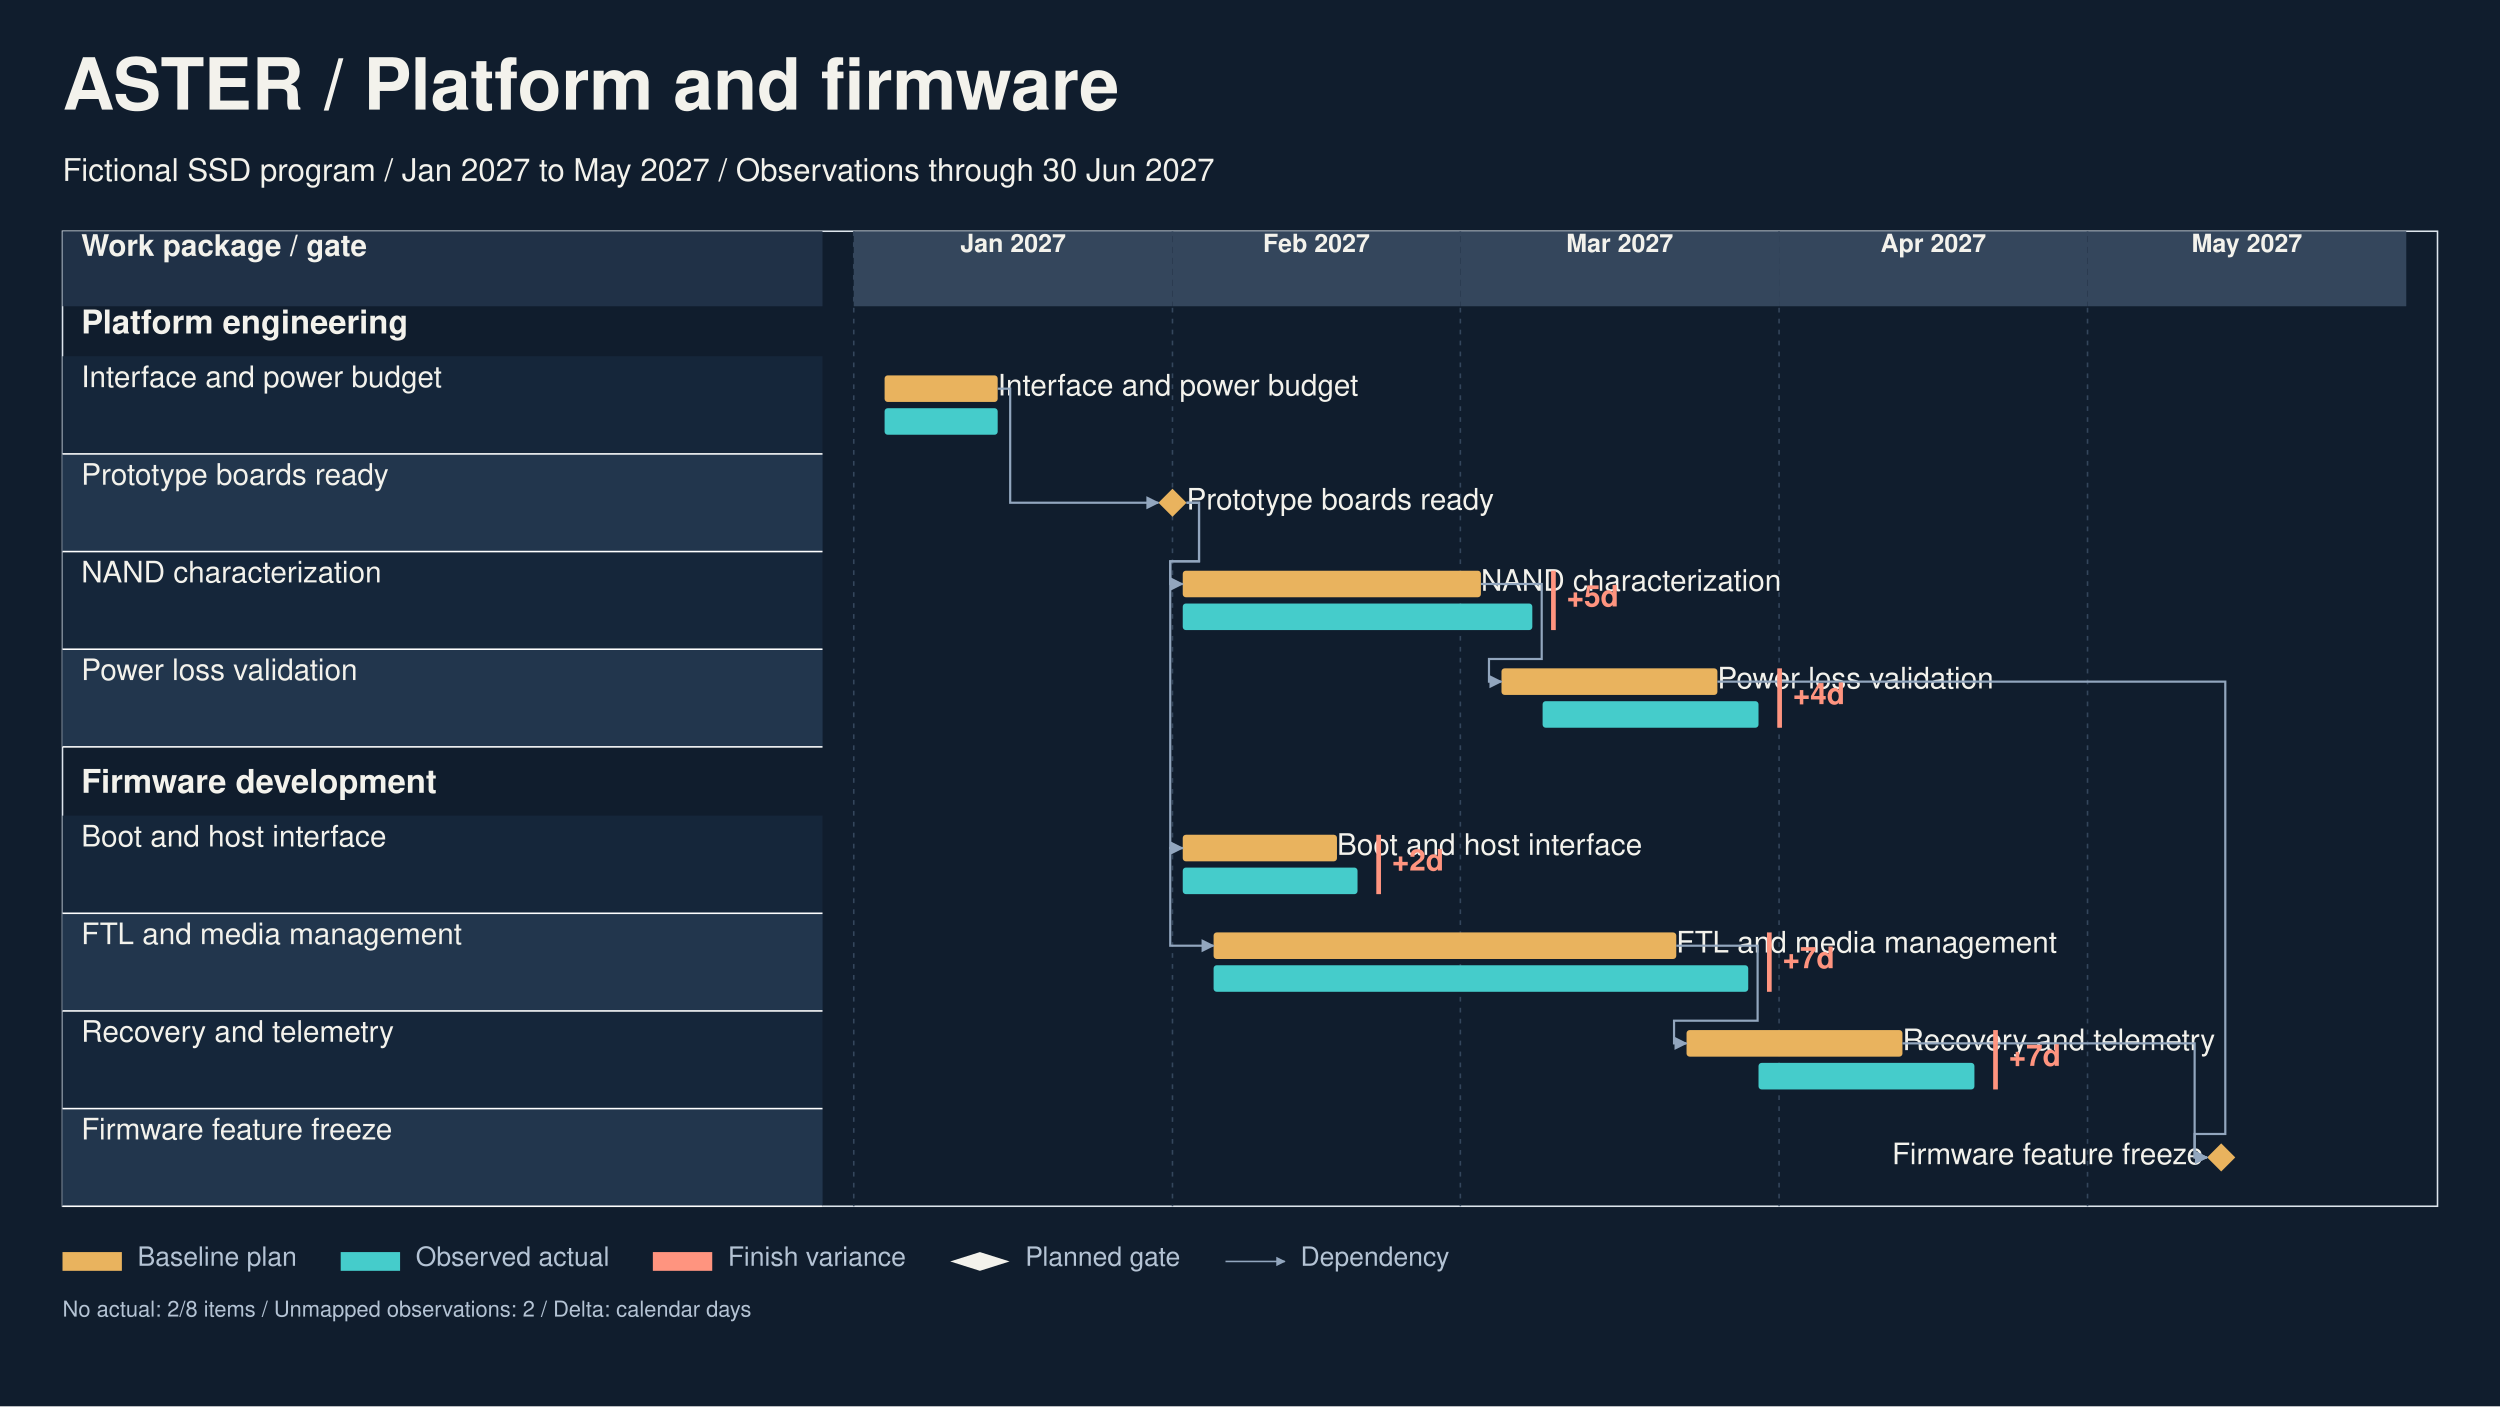
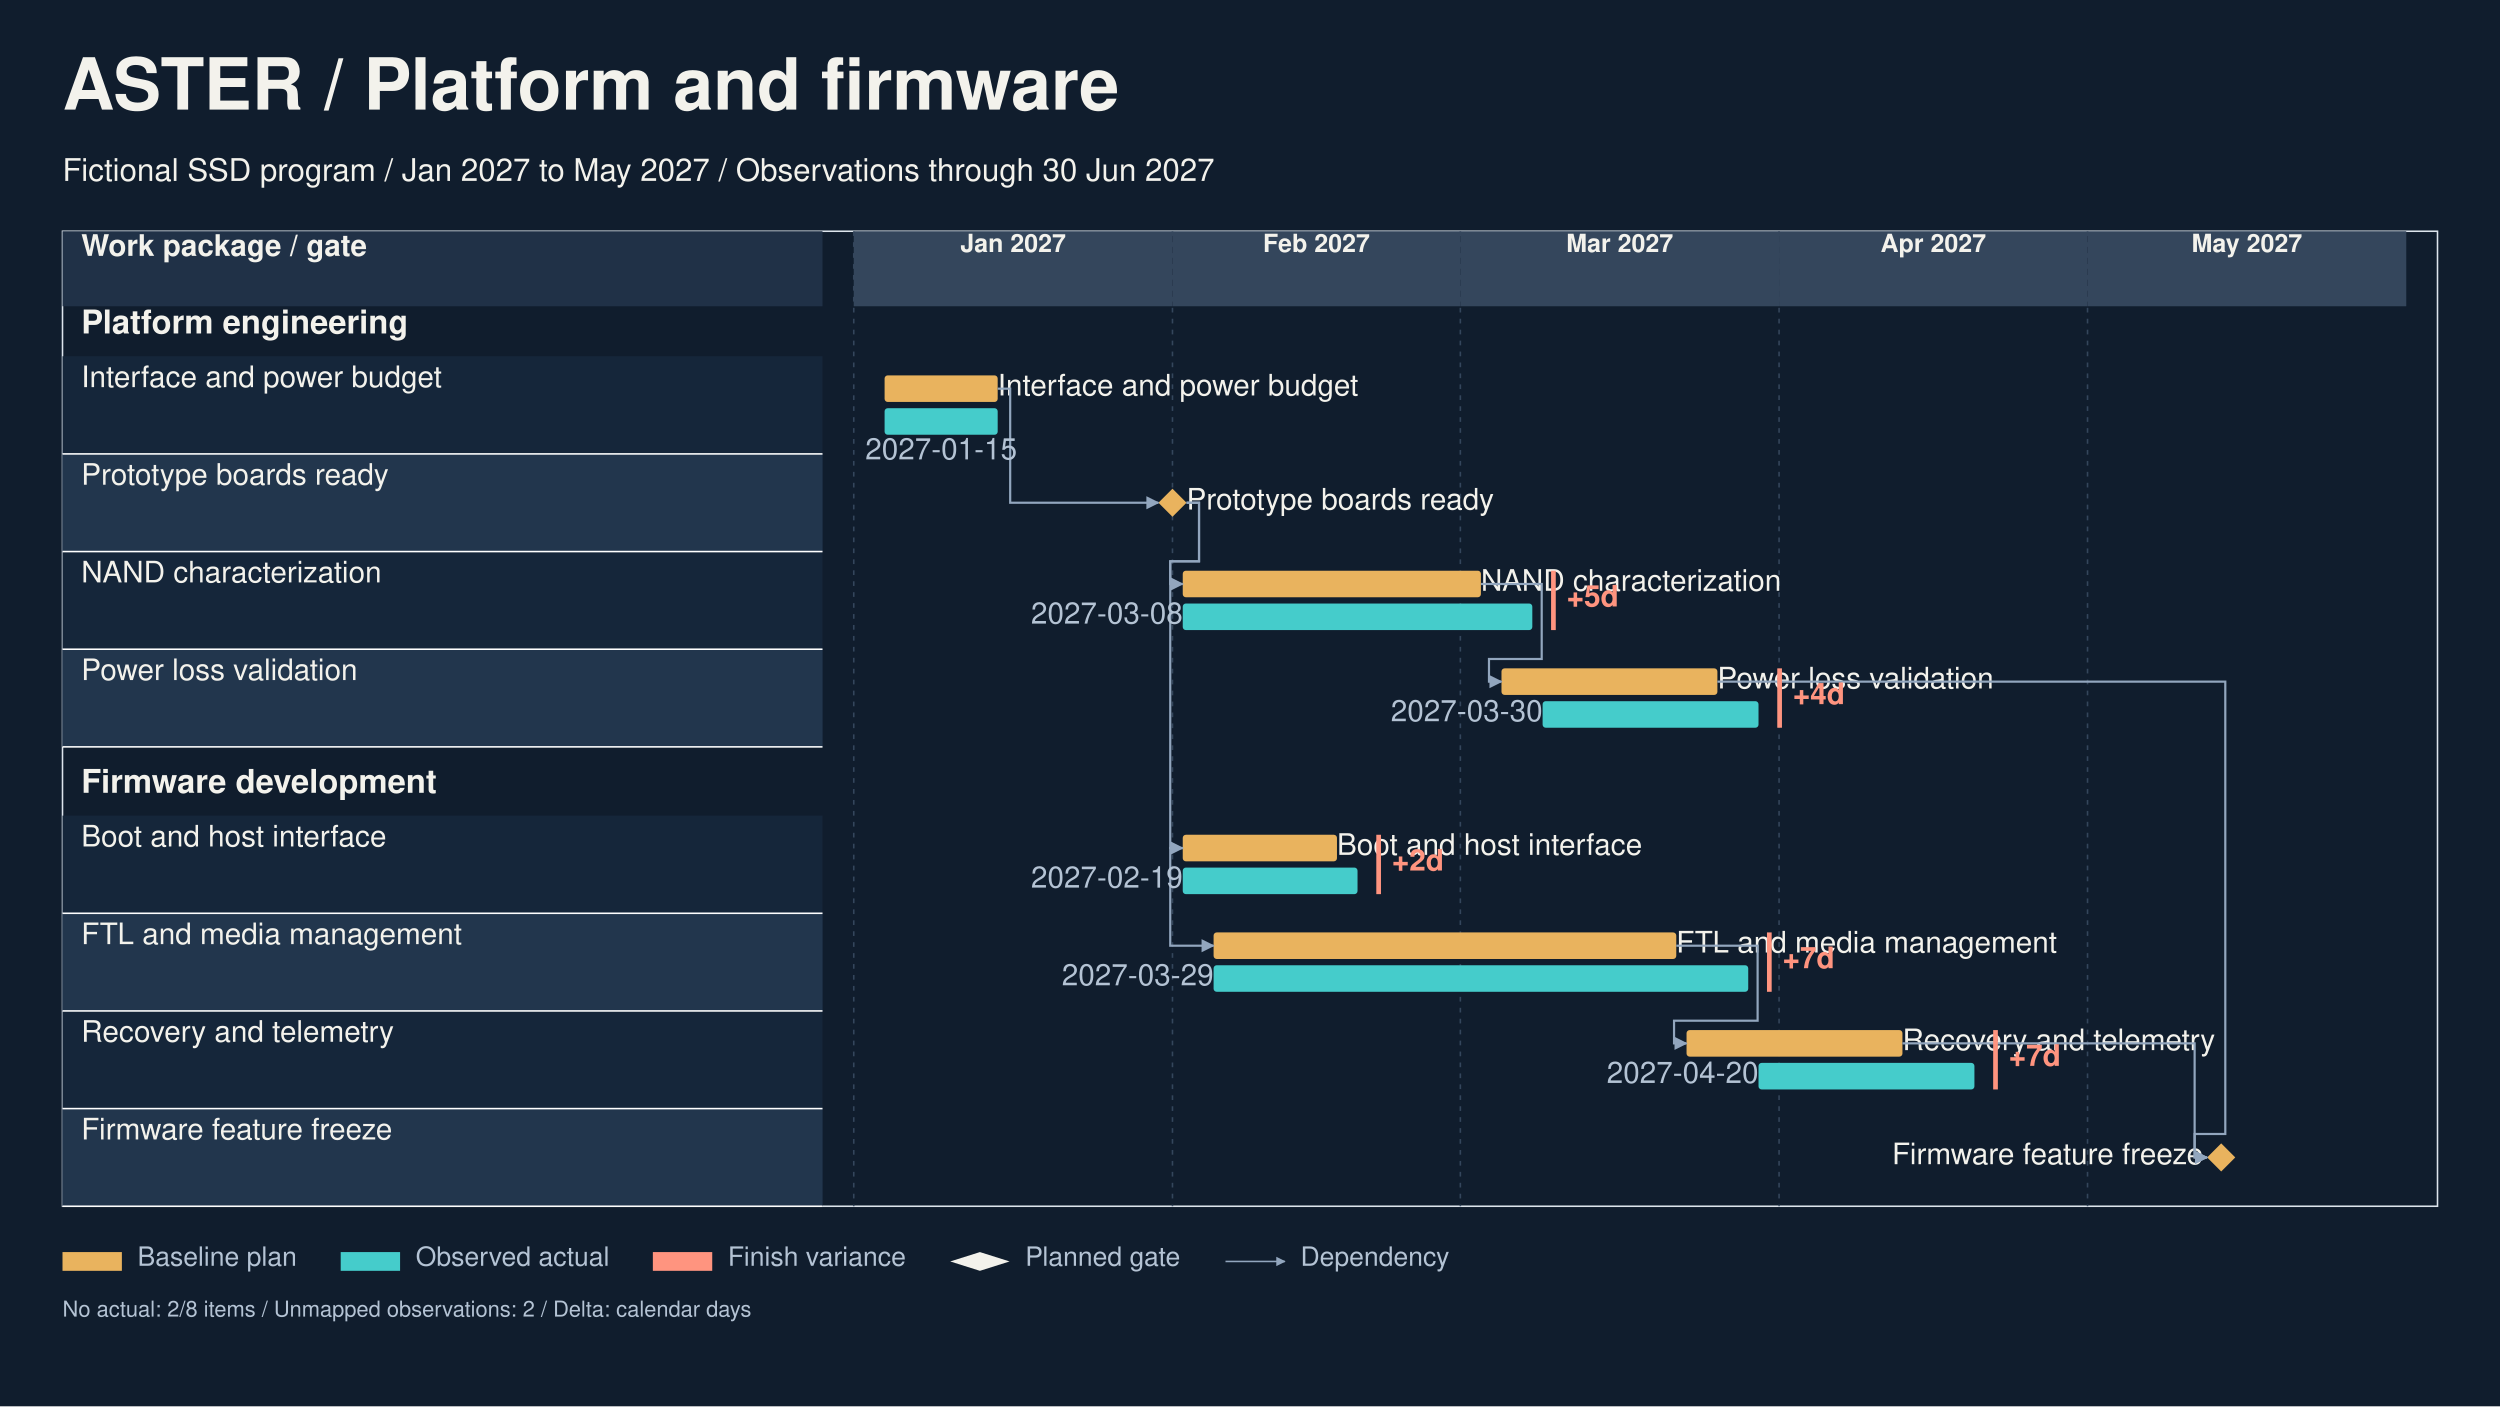
<svg xmlns="http://www.w3.org/2000/svg" width="1600" height="900" viewBox="0 0 1600 900" role="img" aria-labelledby="title desc">
  <defs>
    <marker id="dependency-arrow" markerWidth="6" markerHeight="6" refX="5.5" refY="3.0" orient="auto">
      <path d="M0 0L6 3.0L0 6Z" fill="#92A6BE" />
    </marker>
  </defs>
  <rect width="1600" height="900" fill="#101D2D" />
  <rect data-scene-id="table-timeline:table-frame:table::primitive" data-purpose="table-frame" data-source-ref="table" x="40" y="148" width="1520" height="624" fill="none" stroke="#DDE4EC" stroke-width="1" />
  <rect data-scene-id="table-timeline:table-header-band:table-header::primitive" data-purpose="table-header" data-source-ref="table-header" x="40" y="148" width="486.4" height="48" fill="#203147" stroke="none" />
  <rect data-scene-id="table-timeline:group-surface:platform::primitive" data-purpose="group-surface" data-source-ref="platform" x="40" y="228" width="486.4" height="250" fill="#15263A" stroke="none" opacity="1" />
  <rect data-scene-id="table-timeline:group-surface:firmware::primitive" data-purpose="group-surface" data-source-ref="firmware" x="40" y="522" width="486.4" height="250" fill="#15263A" stroke="none" opacity="1" />
  <rect data-scene-id="table-timeline:row-shade:board::primitive" data-purpose="row-shade" data-source-ref="board" x="40" y="290.5" width="486.4" height="62.5" fill="#22364D" stroke="none" />
  <rect data-scene-id="table-timeline:row-shade:power::primitive" data-purpose="row-shade" data-source-ref="power" x="40" y="415.5" width="486.4" height="62.5" fill="#22364D" stroke="none" />
  <rect data-scene-id="table-timeline:row-shade:ftl::primitive" data-purpose="row-shade" data-source-ref="ftl" x="40" y="584.5" width="486.4" height="62.5" fill="#22364D" stroke="none" />
  <rect data-scene-id="table-timeline:row-shade:fw-freeze::primitive" data-purpose="row-shade" data-source-ref="fw-freeze" x="40" y="709.5" width="486.4" height="62.5" fill="#22364D" stroke="none" />
  <path data-scene-id="table-timeline:table-row-rule:requirements::primitive" data-purpose="table-row" data-source-ref="requirements" d="M40 290.5L526.4 290.5" stroke="#FFFFFF" stroke-width="1" fill="none" />
  <path data-scene-id="table-timeline:table-row-rule:board::primitive" data-purpose="table-row" data-source-ref="board" d="M40 353L526.4 353" stroke="#FFFFFF" stroke-width="1" fill="none" />
  <path data-scene-id="table-timeline:table-row-rule:nand::primitive" data-purpose="table-row" data-source-ref="nand" d="M40 415.5L526.4 415.5" stroke="#FFFFFF" stroke-width="1" fill="none" />
  <path data-scene-id="table-timeline:table-row-rule:power::primitive" data-purpose="table-row" data-source-ref="power" d="M40 478L526.4 478" stroke="#FFFFFF" stroke-width="1" fill="none" />
  <path data-scene-id="table-timeline:table-row-rule:boot::primitive" data-purpose="table-row" data-source-ref="boot" d="M40 584.5L526.4 584.5" stroke="#FFFFFF" stroke-width="1" fill="none" />
  <path data-scene-id="table-timeline:table-row-rule:ftl::primitive" data-purpose="table-row" data-source-ref="ftl" d="M40 647L526.4 647" stroke="#FFFFFF" stroke-width="1" fill="none" />
  <path data-scene-id="table-timeline:table-row-rule:recovery::primitive" data-purpose="table-row" data-source-ref="recovery" d="M40 709.5L526.4 709.5" stroke="#FFFFFF" stroke-width="1" fill="none" />
  <path data-scene-id="table-timeline:table-row-rule:fw-freeze::primitive" data-purpose="table-row" data-source-ref="fw-freeze" d="M40 772L526.4 772" stroke="#FFFFFF" stroke-width="1" fill="none" />
  <rect data-scene-id="table-timeline:axis-band:axis:month:0:axis:primitive" data-purpose="axis-band" data-source-ref="axis:month:0" x="546.4" y="148" width="203.98" height="48" fill="#34465C" stroke="none" />
  <rect data-scene-id="table-timeline:axis-band:axis:month:1:axis:primitive" data-purpose="axis-band" data-source-ref="axis:month:1" x="750.38" y="148" width="184.24" height="48" fill="#34465C" stroke="none" />
  <rect data-scene-id="table-timeline:axis-band:axis:month:2:axis:primitive" data-purpose="axis-band" data-source-ref="axis:month:2" x="934.63" y="148" width="203.98" height="48" fill="#34465C" stroke="none" />
  <rect data-scene-id="table-timeline:axis-band:axis:month:3:axis:primitive" data-purpose="axis-band" data-source-ref="axis:month:3" x="1138.61" y="148" width="197.4" height="48" fill="#34465C" stroke="none" />
  <rect data-scene-id="table-timeline:axis-band:axis:month:4:axis:primitive" data-purpose="axis-band" data-source-ref="axis:month:4" x="1336.02" y="148" width="203.98" height="48" fill="#34465C" stroke="none" />
  <path data-scene-id="table-timeline:tick:tick:month:0:axis:primitive" data-purpose="axis-major" data-source-ref="tick:month:0" d="M546.4 148L546.4 772" stroke="#34465C" stroke-width="1" stroke-dasharray="3 4" fill="none" />
  <path data-scene-id="table-timeline:tick:tick:month:1:axis:primitive" data-purpose="axis-major" data-source-ref="tick:month:1" d="M750.38 148L750.38 772" stroke="#34465C" stroke-width="1" stroke-dasharray="3 4" fill="none" />
  <path data-scene-id="table-timeline:tick:tick:month:2:axis:primitive" data-purpose="axis-major" data-source-ref="tick:month:2" d="M934.63 148L934.63 772" stroke="#34465C" stroke-width="1" stroke-dasharray="3 4" fill="none" />
  <path data-scene-id="table-timeline:tick:tick:month:3:axis:primitive" data-purpose="axis-major" data-source-ref="tick:month:3" d="M1138.61 148L1138.61 772" stroke="#34465C" stroke-width="1" stroke-dasharray="3 4" fill="none" />
  <path data-scene-id="table-timeline:tick:tick:month:4:axis:primitive" data-purpose="axis-major" data-source-ref="tick:month:4" d="M1336.02 148L1336.02 772" stroke="#34465C" stroke-width="1" stroke-dasharray="3 4" fill="none" />
  <rect data-scene-id="table-timeline:comparison-mark:requirements:planned:primitive" data-purpose="planned" data-source-ref="requirements" data-lane-group-id="platform" data-stack="0" data-lane-offset="12.25" x="566.14" y="240.25" width="72.38" height="17" fill="#E9B35E" stroke="none" opacity="1" rx="2" ry="2" />
  <rect data-scene-id="table-timeline:comparison-mark:requirements:actual:primitive" data-purpose="actual" data-source-ref="requirements" data-lane-group-id="platform" data-stack="0" data-lane-offset="33.25" x="566.14" y="261.25" width="72.38" height="17" fill="#45CCCB" stroke="none" opacity="1" rx="2" ry="2" />
  <path data-scene-id="table-timeline:comparison-mark:board:planned:primitive" data-purpose="planned" data-source-ref="board" data-lane-group-id="platform" data-stack="0" data-lane-offset="84.75" d="M750.38 312.75L759.38 321.75L750.38 330.75L741.38 321.75Z" fill="#E9B35E" opacity="1" />
  <rect data-scene-id="table-timeline:comparison-mark:nand:planned:primitive" data-purpose="planned" data-source-ref="nand" data-lane-group-id="platform" data-stack="0" data-lane-offset="137.25" x="756.96" y="365.25" width="190.82" height="17" fill="#E9B35E" stroke="none" opacity="1" rx="2" ry="2" />
  <rect data-scene-id="table-timeline:comparison-mark:nand:actual:primitive" data-purpose="actual" data-source-ref="nand" data-lane-group-id="platform" data-stack="0" data-lane-offset="158.25" x="756.96" y="386.25" width="223.72" height="17" fill="#45CCCB" stroke="none" opacity="1" rx="2" ry="2" />
  <rect data-scene-id="table-timeline:comparison-mark:power:planned:primitive" data-purpose="planned" data-source-ref="power" data-lane-group-id="platform" data-stack="0" data-lane-offset="199.75" x="960.95" y="427.75" width="138.18" height="17" fill="#E9B35E" stroke="none" opacity="1" rx="2" ry="2" />
  <rect data-scene-id="table-timeline:comparison-mark:power:actual:primitive" data-purpose="actual" data-source-ref="power" data-lane-group-id="platform" data-stack="0" data-lane-offset="220.75" x="987.27" y="448.75" width="138.18" height="17" fill="#45CCCB" stroke="none" opacity="1" rx="2" ry="2" />
  <rect data-scene-id="table-timeline:comparison-mark:boot:planned:primitive" data-purpose="planned" data-source-ref="boot" data-lane-group-id="firmware" data-stack="0" data-lane-offset="12.25" x="756.96" y="534.25" width="98.7" height="17" fill="#E9B35E" stroke="none" opacity="1" rx="2" ry="2" />
  <rect data-scene-id="table-timeline:comparison-mark:boot:actual:primitive" data-purpose="actual" data-source-ref="boot" data-lane-group-id="firmware" data-stack="0" data-lane-offset="33.25" x="756.96" y="555.25" width="111.86" height="17" fill="#45CCCB" stroke="none" opacity="1" rx="2" ry="2" />
  <rect data-scene-id="table-timeline:comparison-mark:ftl:planned:primitive" data-purpose="planned" data-source-ref="ftl" data-lane-group-id="firmware" data-stack="1" data-lane-offset="74.75" x="776.7" y="596.75" width="296.11" height="17" fill="#E9B35E" stroke="none" opacity="1" rx="2" ry="2" />
  <rect data-scene-id="table-timeline:comparison-mark:ftl:actual:primitive" data-purpose="actual" data-source-ref="ftl" data-lane-group-id="firmware" data-stack="1" data-lane-offset="95.75" x="776.7" y="617.75" width="342.17" height="17" fill="#45CCCB" stroke="none" opacity="1" rx="2" ry="2" />
  <rect data-scene-id="table-timeline:comparison-mark:recovery:planned:primitive" data-purpose="planned" data-source-ref="recovery" data-lane-group-id="firmware" data-stack="0" data-lane-offset="137.25" x="1079.39" y="659.25" width="138.18" height="17" fill="#E9B35E" stroke="none" opacity="1" rx="2" ry="2" />
  <rect data-scene-id="table-timeline:comparison-mark:recovery:actual:primitive" data-purpose="actual" data-source-ref="recovery" data-lane-group-id="firmware" data-stack="0" data-lane-offset="158.25" x="1125.45" y="680.25" width="138.18" height="17" fill="#45CCCB" stroke="none" opacity="1" rx="2" ry="2" />
  <path data-scene-id="table-timeline:comparison-mark:fw-freeze:planned:primitive" data-purpose="planned" data-source-ref="fw-freeze" data-lane-group-id="firmware" data-stack="0" data-lane-offset="209.75" d="M1421.56 731.75L1430.56 740.75L1421.56 749.75L1412.56 740.75Z" fill="#E9B35E" opacity="1" />
  <text data-scene-id="table-timeline:table-column-label:Work package / gate::primitive" data-purpose="table-header" data-source-ref="Work package / gate" x="52" y="163.75" font-family="Nimbus Sans, Arial, sans-serif" font-size="19" font-weight="700" letter-spacing="0" fill="#F3F2EC" text-anchor="start">Work package / gate</text>
  <text data-scene-id="table-timeline:group-header:platform::primitive" data-purpose="group-header" data-source-ref="platform" x="52" y="213.41" font-family="Nimbus Sans, Arial, sans-serif" font-size="21" font-weight="700" letter-spacing="0" fill="#F3F2EC" text-anchor="start">Platform engineering</text>
  <text data-scene-id="table-timeline:group-header:firmware::primitive" data-purpose="group-header" data-source-ref="firmware" x="52" y="507.41" font-family="Nimbus Sans, Arial, sans-serif" font-size="21" font-weight="700" letter-spacing="0" fill="#F3F2EC" text-anchor="start">Firmware development</text>
  <text data-scene-id="table-timeline:table-cell:requirements:Work package / gate::primitive" data-purpose="table-cell" data-source-ref="requirements:Work package / gate" x="52" y="247.75" font-family="Nimbus Sans, Arial, sans-serif" font-size="19" font-weight="400" letter-spacing="0" fill="#F3F2EC" text-anchor="start">Interface and power budget</text>
  <text data-scene-id="table-timeline:table-cell:board:Work package / gate::primitive" data-purpose="table-cell" data-source-ref="board:Work package / gate" x="52" y="310.25" font-family="Nimbus Sans, Arial, sans-serif" font-size="19" font-weight="400" letter-spacing="0" fill="#F3F2EC" text-anchor="start">Prototype boards ready</text>
  <text data-scene-id="table-timeline:table-cell:nand:Work package / gate::primitive" data-purpose="table-cell" data-source-ref="nand:Work package / gate" x="52" y="372.75" font-family="Nimbus Sans, Arial, sans-serif" font-size="19" font-weight="400" letter-spacing="0" fill="#F3F2EC" text-anchor="start">NAND characterization</text>
  <text data-scene-id="table-timeline:table-cell:power:Work package / gate::primitive" data-purpose="table-cell" data-source-ref="power:Work package / gate" x="52" y="435.25" font-family="Nimbus Sans, Arial, sans-serif" font-size="19" font-weight="400" letter-spacing="0" fill="#F3F2EC" text-anchor="start">Power loss validation</text>
  <text data-scene-id="table-timeline:table-cell:boot:Work package / gate::primitive" data-purpose="table-cell" data-source-ref="boot:Work package / gate" x="52" y="541.75" font-family="Nimbus Sans, Arial, sans-serif" font-size="19" font-weight="400" letter-spacing="0" fill="#F3F2EC" text-anchor="start">Boot and host interface</text>
  <text data-scene-id="table-timeline:table-cell:ftl:Work package / gate::primitive" data-purpose="table-cell" data-source-ref="ftl:Work package / gate" x="52" y="604.25" font-family="Nimbus Sans, Arial, sans-serif" font-size="19" font-weight="400" letter-spacing="0" fill="#F3F2EC" text-anchor="start">FTL and media management</text>
  <text data-scene-id="table-timeline:table-cell:recovery:Work package / gate::primitive" data-purpose="table-cell" data-source-ref="recovery:Work package / gate" x="52" y="666.75" font-family="Nimbus Sans, Arial, sans-serif" font-size="19" font-weight="400" letter-spacing="0" fill="#F3F2EC" text-anchor="start">Recovery and telemetry</text>
  <text data-scene-id="table-timeline:table-cell:fw-freeze:Work package / gate::primitive" data-purpose="table-cell" data-source-ref="fw-freeze:Work package / gate" x="52" y="729.25" font-family="Nimbus Sans, Arial, sans-serif" font-size="19" font-weight="400" letter-spacing="0" fill="#F3F2EC" text-anchor="start">Firmware feature freeze</text>
  <text data-scene-id="table-timeline:axis-label:axis:month:0:axis:primitive" data-purpose="axis-band" data-source-ref="axis:month:0" x="648.39" y="161.26" font-family="Nimbus Sans, Arial, sans-serif" font-size="16" font-weight="700" letter-spacing="0" fill="#F3F2EC" text-anchor="middle">Jan 2027</text>
  <text data-scene-id="table-timeline:axis-label:axis:month:1:axis:primitive" data-purpose="axis-band" data-source-ref="axis:month:1" x="842.51" y="161.26" font-family="Nimbus Sans, Arial, sans-serif" font-size="16" font-weight="700" letter-spacing="0" fill="#F3F2EC" text-anchor="middle">Feb 2027</text>
  <text data-scene-id="table-timeline:axis-label:axis:month:2:axis:primitive" data-purpose="axis-band" data-source-ref="axis:month:2" x="1036.62" y="161.26" font-family="Nimbus Sans, Arial, sans-serif" font-size="16" font-weight="700" letter-spacing="0" fill="#F3F2EC" text-anchor="middle">Mar 2027</text>
  <text data-scene-id="table-timeline:axis-label:axis:month:3:axis:primitive" data-purpose="axis-band" data-source-ref="axis:month:3" x="1237.31" y="161.26" font-family="Nimbus Sans, Arial, sans-serif" font-size="16" font-weight="700" letter-spacing="0" fill="#F3F2EC" text-anchor="middle">Apr 2027</text>
  <text data-scene-id="table-timeline:axis-label:axis:month:4:axis:primitive" data-purpose="axis-band" data-source-ref="axis:month:4" x="1438.01" y="161.26" font-family="Nimbus Sans, Arial, sans-serif" font-size="16" font-weight="700" letter-spacing="0" fill="#F3F2EC" text-anchor="middle">May 2027</text>
-   <text data-scene-id="table-timeline:item-label:requirements::primitive" data-purpose="item-label" data-source-ref="requirements" x="638.52" y="253.1" font-family="Nimbus Sans, Arial, sans-serif" font-size="19" font-weight="400" letter-spacing="0" fill="#F3F2EC" text-anchor="start">Interface and power budget</text>
-   <text data-scene-id="table-timeline:item-label:board::primitive" data-purpose="item-label" data-source-ref="board" x="759.38" y="326.1" font-family="Nimbus Sans, Arial, sans-serif" font-size="19" font-weight="400" letter-spacing="0" fill="#F3F2EC" text-anchor="start">Prototype boards ready</text>
-   <text data-scene-id="table-timeline:item-label:nand::primitive" data-purpose="item-label" data-source-ref="nand" x="947.79" y="378.1" font-family="Nimbus Sans, Arial, sans-serif" font-size="19" font-weight="400" letter-spacing="0" fill="#F3F2EC" text-anchor="start">NAND characterization</text>
-   <text data-scene-id="table-timeline:item-label:power::primitive" data-purpose="item-label" data-source-ref="power" x="1099.13" y="440.6" font-family="Nimbus Sans, Arial, sans-serif" font-size="19" font-weight="400" letter-spacing="0" fill="#F3F2EC" text-anchor="start">Power loss validation</text>
-   <text data-scene-id="table-timeline:item-label:boot::primitive" data-purpose="item-label" data-source-ref="boot" x="855.67" y="547.1" font-family="Nimbus Sans, Arial, sans-serif" font-size="19" font-weight="400" letter-spacing="0" fill="#F3F2EC" text-anchor="start">Boot and host interface</text>
-   <text data-scene-id="table-timeline:item-label:ftl::primitive" data-purpose="item-label" data-source-ref="ftl" x="1072.81" y="609.6" font-family="Nimbus Sans, Arial, sans-serif" font-size="19" font-weight="400" letter-spacing="0" fill="#F3F2EC" text-anchor="start">FTL and media management</text>
-   <text data-scene-id="table-timeline:item-label:recovery::primitive" data-purpose="item-label" data-source-ref="recovery" x="1217.57" y="672.1" font-family="Nimbus Sans, Arial, sans-serif" font-size="19" font-weight="400" letter-spacing="0" fill="#F3F2EC" text-anchor="start">Recovery and telemetry</text>
-   <text data-scene-id="table-timeline:item-label:fw-freeze::primitive" data-purpose="item-label" data-source-ref="fw-freeze" x="1210.89" y="745.1" font-family="Nimbus Sans, Arial, sans-serif" font-size="19" font-weight="400" letter-spacing="0" fill="#F3F2EC" text-anchor="start">Firmware feature freeze</text>
+   <text data-scene-id="table-timeline:item-label:requirements:planned:primitive" data-purpose="item-label" data-source-ref="requirements" x="638.52" y="253.1" font-family="Nimbus Sans, Arial, sans-serif" font-size="19" font-weight="400" letter-spacing="0" fill="#F3F2EC" text-anchor="start">Interface and power budget</text>
+   <text data-scene-id="table-timeline:item-label:board:planned:primitive" data-purpose="item-label" data-source-ref="board" x="759.38" y="326.1" font-family="Nimbus Sans, Arial, sans-serif" font-size="19" font-weight="400" letter-spacing="0" fill="#F3F2EC" text-anchor="start">Prototype boards ready</text>
+   <text data-scene-id="table-timeline:item-label:nand:planned:primitive" data-purpose="item-label" data-source-ref="nand" x="947.79" y="378.1" font-family="Nimbus Sans, Arial, sans-serif" font-size="19" font-weight="400" letter-spacing="0" fill="#F3F2EC" text-anchor="start">NAND characterization</text>
+   <text data-scene-id="table-timeline:item-label:power:planned:primitive" data-purpose="item-label" data-source-ref="power" x="1099.13" y="440.6" font-family="Nimbus Sans, Arial, sans-serif" font-size="19" font-weight="400" letter-spacing="0" fill="#F3F2EC" text-anchor="start">Power loss validation</text>
+   <text data-scene-id="table-timeline:item-label:boot:planned:primitive" data-purpose="item-label" data-source-ref="boot" x="855.67" y="547.1" font-family="Nimbus Sans, Arial, sans-serif" font-size="19" font-weight="400" letter-spacing="0" fill="#F3F2EC" text-anchor="start">Boot and host interface</text>
+   <text data-scene-id="table-timeline:item-label:ftl:planned:primitive" data-purpose="item-label" data-source-ref="ftl" x="1072.81" y="609.6" font-family="Nimbus Sans, Arial, sans-serif" font-size="19" font-weight="400" letter-spacing="0" fill="#F3F2EC" text-anchor="start">FTL and media management</text>
+   <text data-scene-id="table-timeline:item-label:recovery:planned:primitive" data-purpose="item-label" data-source-ref="recovery" x="1217.57" y="672.1" font-family="Nimbus Sans, Arial, sans-serif" font-size="19" font-weight="400" letter-spacing="0" fill="#F3F2EC" text-anchor="start">Recovery and telemetry</text>
+   <text data-scene-id="table-timeline:item-label:fw-freeze:planned:primitive" data-purpose="item-label" data-source-ref="fw-freeze" x="1210.89" y="745.1" font-family="Nimbus Sans, Arial, sans-serif" font-size="19" font-weight="400" letter-spacing="0" fill="#F3F2EC" text-anchor="start">Firmware feature freeze</text>
  <text data-scene-id="table-timeline:title-text:project::primitive" data-purpose="heading" data-source-ref="project" x="40" y="70.13" font-family="Nimbus Sans, Arial, sans-serif" font-size="46" font-weight="700" letter-spacing="0" fill="#F3F2EC" text-anchor="start">ASTER / Platform and firmware</text>
  <text data-scene-id="table-timeline:subtitle-text:view:window::primitive" data-purpose="subtitle" data-source-ref="view:window" x="40" y="115.78" font-family="Nimbus Sans, Arial, sans-serif" font-size="20" font-weight="400" letter-spacing="0" fill="#F3F2EC" text-anchor="start">Fictional SSD program / Jan 2027 to May 2027 / Observations through 30 Jun 2027</text>
  <path data-scene-id="table-timeline:dependency-connector:req-board:dependency:primitive" data-purpose="routed-connector" data-source-ref="req-board" d="M638.52 248.75L646.52 248.75L646.52 321.75L733.38 321.75L741.38 321.75" stroke="#92A6BE" stroke-width="1.4" fill="none" marker-end="url(#dependency-arrow)" data-from-port-id="table-timeline:comparison-mark:requirements:planned:end" data-from-endpoint="end" data-to-port-id="table-timeline:comparison-mark:board:planned:at" data-to-endpoint="at" />
  <path data-scene-id="table-timeline:dependency-connector:board-nand:dependency:primitive" data-purpose="routed-connector" data-source-ref="board-nand" d="M759.38 321.75L767.38 321.75L767.38 359.25L748.96 359.25L748.96 373.75L756.96 373.75" stroke="#92A6BE" stroke-width="1.4" fill="none" marker-end="url(#dependency-arrow)" data-from-port-id="table-timeline:comparison-mark:board:planned:at" data-from-endpoint="at" data-to-port-id="table-timeline:comparison-mark:nand:planned:start" data-to-endpoint="start" />
  <path data-scene-id="table-timeline:dependency-connector:nand-power:dependency:primitive" data-purpose="routed-connector" data-source-ref="nand-power" d="M947.79 373.75L955.79 373.75L986.69 373.75L986.69 421.75L952.95 421.75L952.95 436.25L960.95 436.25" stroke="#92A6BE" stroke-width="1.4" fill="none" marker-end="url(#dependency-arrow)" data-from-port-id="table-timeline:comparison-mark:nand:planned:end" data-from-endpoint="end" data-to-port-id="table-timeline:comparison-mark:power:planned:start" data-to-endpoint="start" />
  <path data-scene-id="table-timeline:dependency-connector:board-boot:dependency:primitive" data-purpose="routed-connector" data-source-ref="board-boot" d="M759.38 321.75L767.38 321.75L767.38 359.25L748.96 359.25L748.96 542.75L756.96 542.75" stroke="#92A6BE" stroke-width="1.4" fill="none" marker-end="url(#dependency-arrow)" data-from-port-id="table-timeline:comparison-mark:board:planned:at" data-from-endpoint="at" data-to-port-id="table-timeline:comparison-mark:boot:planned:start" data-to-endpoint="start" />
  <path data-scene-id="table-timeline:dependency-connector:boot-ftl:dependency:primitive" data-purpose="routed-connector" data-source-ref="boot-ftl" d="M756.96 542.75L748.96 542.75L748.96 605.25L768.7 605.25L776.7 605.25" stroke="#92A6BE" stroke-width="1.4" fill="none" marker-end="url(#dependency-arrow)" data-from-port-id="table-timeline:comparison-mark:boot:planned:start" data-from-endpoint="start" data-to-port-id="table-timeline:comparison-mark:ftl:planned:start" data-to-endpoint="start" />
  <path data-scene-id="table-timeline:dependency-connector:ftl-recovery:dependency:primitive" data-purpose="routed-connector" data-source-ref="ftl-recovery" d="M1072.81 605.25L1080.81 605.25L1124.87 605.25L1124.87 653.25L1071.39 653.25L1071.39 667.75L1079.39 667.75" stroke="#92A6BE" stroke-width="1.4" fill="none" marker-end="url(#dependency-arrow)" data-from-port-id="table-timeline:comparison-mark:ftl:planned:end" data-from-endpoint="end" data-to-port-id="table-timeline:comparison-mark:recovery:planned:start" data-to-endpoint="start" />
  <path data-scene-id="table-timeline:dependency-connector:recovery-freeze:dependency:primitive" data-purpose="routed-connector" data-source-ref="recovery-freeze" d="M1217.57 667.75L1225.57 667.75L1404.56 667.75L1404.56 740.75L1412.56 740.75" stroke="#92A6BE" stroke-width="1.4" fill="none" marker-end="url(#dependency-arrow)" data-from-port-id="table-timeline:comparison-mark:recovery:planned:end" data-from-endpoint="end" data-to-port-id="table-timeline:comparison-mark:fw-freeze:planned:at" data-to-endpoint="at" />
  <path data-scene-id="table-timeline:dependency-connector:power-freeze:dependency:primitive" data-purpose="routed-connector" data-source-ref="power-freeze" d="M1099.13 436.25L1107.13 436.25L1424.19 436.25L1424.19 725.75L1404.56 725.75L1404.56 740.75L1412.56 740.75" stroke="#92A6BE" stroke-width="1.4" fill="none" marker-end="url(#dependency-arrow)" data-from-port-id="table-timeline:comparison-mark:power:planned:end" data-from-endpoint="end" data-to-port-id="table-timeline:comparison-mark:fw-freeze:planned:at" data-to-endpoint="at" />
  <rect data-scene-id="table-timeline:legend-swatch:planned:planned:primitive" data-purpose="legend-swatch" data-source-ref="planned" x="40" y="801.33" width="38" height="12" fill="#E9B35E" stroke="none" />
  <rect data-scene-id="table-timeline:legend-swatch:actual:actual:primitive" data-purpose="legend-swatch" data-source-ref="actual" x="218.05" y="801.33" width="38" height="12" fill="#45CCCB" stroke="none" />
  <rect data-scene-id="table-timeline:legend-swatch:variance:variance:primitive" data-purpose="legend-swatch" data-source-ref="variance" x="417.83" y="801.33" width="38" height="12" fill="#FF947F" stroke="none" />
  <path data-scene-id="table-timeline:legend-swatch:milestone:milestone:primitive" data-purpose="legend-swatch" data-source-ref="milestone" d="M627.14 801.33L646.14 807.33L627.14 813.33L608.14 807.33Z" fill="#F3F2EC" />
  <path data-scene-id="table-timeline:legend-swatch:dependency:dependency:primitive" data-purpose="legend-swatch" data-source-ref="dependency" d="M784.32 807.33L822.32 807.33" stroke="#92A6BE" fill="none" marker-end="url(#dependency-arrow)" />
  <text data-scene-id="table-timeline:legend-label:planned:planned:primitive" data-purpose="legend-label" data-source-ref="planned" x="88" y="810.09" font-family="Nimbus Sans, Arial, sans-serif" font-size="17" font-weight="400" letter-spacing="0" fill="#B4C3D4" text-anchor="start">Baseline plan</text>
  <text data-scene-id="table-timeline:legend-label:actual:actual:primitive" data-purpose="legend-label" data-source-ref="actual" x="266.05" y="810.09" font-family="Nimbus Sans, Arial, sans-serif" font-size="17" font-weight="400" letter-spacing="0" fill="#B4C3D4" text-anchor="start">Observed actual</text>
  <text data-scene-id="table-timeline:legend-label:variance:variance:primitive" data-purpose="legend-label" data-source-ref="variance" x="465.83" y="810.09" font-family="Nimbus Sans, Arial, sans-serif" font-size="17" font-weight="400" letter-spacing="0" fill="#B4C3D4" text-anchor="start">Finish variance</text>
  <text data-scene-id="table-timeline:legend-label:milestone:milestone:primitive" data-purpose="legend-label" data-source-ref="milestone" x="656.14" y="810.09" font-family="Nimbus Sans, Arial, sans-serif" font-size="17" font-weight="400" letter-spacing="0" fill="#B4C3D4" text-anchor="start">Planned gate</text>
  <text data-scene-id="table-timeline:legend-label:dependency:dependency:primitive" data-purpose="legend-label" data-source-ref="dependency" x="832.32" y="810.09" font-family="Nimbus Sans, Arial, sans-serif" font-size="17" font-weight="400" letter-spacing="0" fill="#B4C3D4" text-anchor="start">Dependency</text>
  <text data-scene-id="table-timeline:coverage-text:coverage::primitive" data-purpose="data-coverage" data-source-ref="coverage" x="40" y="842.61" font-family="Nimbus Sans, Arial, sans-serif" font-size="14" font-weight="400" letter-spacing="0" fill="#B4C3D4" text-anchor="start">No actual: 2/8 items / Unmapped observations: 2 / Delta: calendar days</text>
  <rect data-scene-id="table-timeline:variance-marker:nand:finish-delta:primitive" data-purpose="variance-marker" data-source-ref="nand" data-lane-group-id="platform" data-stack="0" x="992.69" y="365.25" width="3" height="38" fill="#FF947F" stroke="none" />
  <text data-scene-id="table-timeline:variance-label:nand:finish-delta:primitive" data-purpose="variance-label" data-source-ref="nand" x="1002.69" y="388.14" font-family="Nimbus Sans, Arial, sans-serif" font-size="19" font-weight="700" letter-spacing="0" fill="#FF947F" text-anchor="start">+5d</text>
  <rect data-scene-id="table-timeline:variance-marker:power:finish-delta:primitive" data-purpose="variance-marker" data-source-ref="power" data-lane-group-id="platform" data-stack="0" x="1137.45" y="427.75" width="3" height="38" fill="#FF947F" stroke="none" />
  <text data-scene-id="table-timeline:variance-label:power:finish-delta:primitive" data-purpose="variance-label" data-source-ref="power" x="1147.45" y="450.64" font-family="Nimbus Sans, Arial, sans-serif" font-size="19" font-weight="700" letter-spacing="0" fill="#FF947F" text-anchor="start">+4d</text>
  <rect data-scene-id="table-timeline:variance-marker:boot:finish-delta:primitive" data-purpose="variance-marker" data-source-ref="boot" data-lane-group-id="firmware" data-stack="0" x="880.83" y="534.25" width="3" height="38" fill="#FF947F" stroke="none" />
  <text data-scene-id="table-timeline:variance-label:boot:finish-delta:primitive" data-purpose="variance-label" data-source-ref="boot" x="890.83" y="557.14" font-family="Nimbus Sans, Arial, sans-serif" font-size="19" font-weight="700" letter-spacing="0" fill="#FF947F" text-anchor="start">+2d</text>
  <rect data-scene-id="table-timeline:variance-marker:ftl:finish-delta:primitive" data-purpose="variance-marker" data-source-ref="ftl" data-lane-group-id="firmware" data-stack="1" x="1130.87" y="596.75" width="3" height="38" fill="#FF947F" stroke="none" />
  <text data-scene-id="table-timeline:variance-label:ftl:finish-delta:primitive" data-purpose="variance-label" data-source-ref="ftl" x="1140.87" y="619.64" font-family="Nimbus Sans, Arial, sans-serif" font-size="19" font-weight="700" letter-spacing="0" fill="#FF947F" text-anchor="start">+7d</text>
  <rect data-scene-id="table-timeline:variance-marker:recovery:finish-delta:primitive" data-purpose="variance-marker" data-source-ref="recovery" data-lane-group-id="firmware" data-stack="0" x="1275.63" y="659.25" width="3" height="38" fill="#FF947F" stroke="none" />
  <text data-scene-id="table-timeline:variance-label:recovery:finish-delta:primitive" data-purpose="variance-label" data-source-ref="recovery" x="1285.63" y="682.14" font-family="Nimbus Sans, Arial, sans-serif" font-size="19" font-weight="700" letter-spacing="0" fill="#FF947F" text-anchor="start">+7d</text>
+   <text data-scene-id="table-timeline:actual-date-label:requirements:actual:primitive" data-purpose="actual-date-label" data-source-ref="requirements" x="553.75" y="294" font-family="Nimbus Sans, Arial, sans-serif" font-size="19" font-weight="400" letter-spacing="0" fill="#B4C3D4" text-anchor="start">2027-01-15</text>
+   <text data-scene-id="table-timeline:actual-date-label:nand:actual:primitive" data-purpose="actual-date-label" data-source-ref="nand" x="659.8" y="399.1" font-family="Nimbus Sans, Arial, sans-serif" font-size="19" font-weight="400" letter-spacing="0" fill="#B4C3D4" text-anchor="start">2027-03-08</text>
+   <text data-scene-id="table-timeline:actual-date-label:power:actual:primitive" data-purpose="actual-date-label" data-source-ref="power" x="890.1" y="461.6" font-family="Nimbus Sans, Arial, sans-serif" font-size="19" font-weight="400" letter-spacing="0" fill="#B4C3D4" text-anchor="start">2027-03-30</text>
+   <text data-scene-id="table-timeline:actual-date-label:boot:actual:primitive" data-purpose="actual-date-label" data-source-ref="boot" x="659.8" y="568.1" font-family="Nimbus Sans, Arial, sans-serif" font-size="19" font-weight="400" letter-spacing="0" fill="#B4C3D4" text-anchor="start">2027-02-19</text>
+   <text data-scene-id="table-timeline:actual-date-label:ftl:actual:primitive" data-purpose="actual-date-label" data-source-ref="ftl" x="679.54" y="630.6" font-family="Nimbus Sans, Arial, sans-serif" font-size="19" font-weight="400" letter-spacing="0" fill="#B4C3D4" text-anchor="start">2027-03-29</text>
+   <text data-scene-id="table-timeline:actual-date-label:recovery:actual:primitive" data-purpose="actual-date-label" data-source-ref="recovery" x="1028.29" y="693.1" font-family="Nimbus Sans, Arial, sans-serif" font-size="19" font-weight="400" letter-spacing="0" fill="#B4C3D4" text-anchor="start">2027-04-20</text>
</svg>
